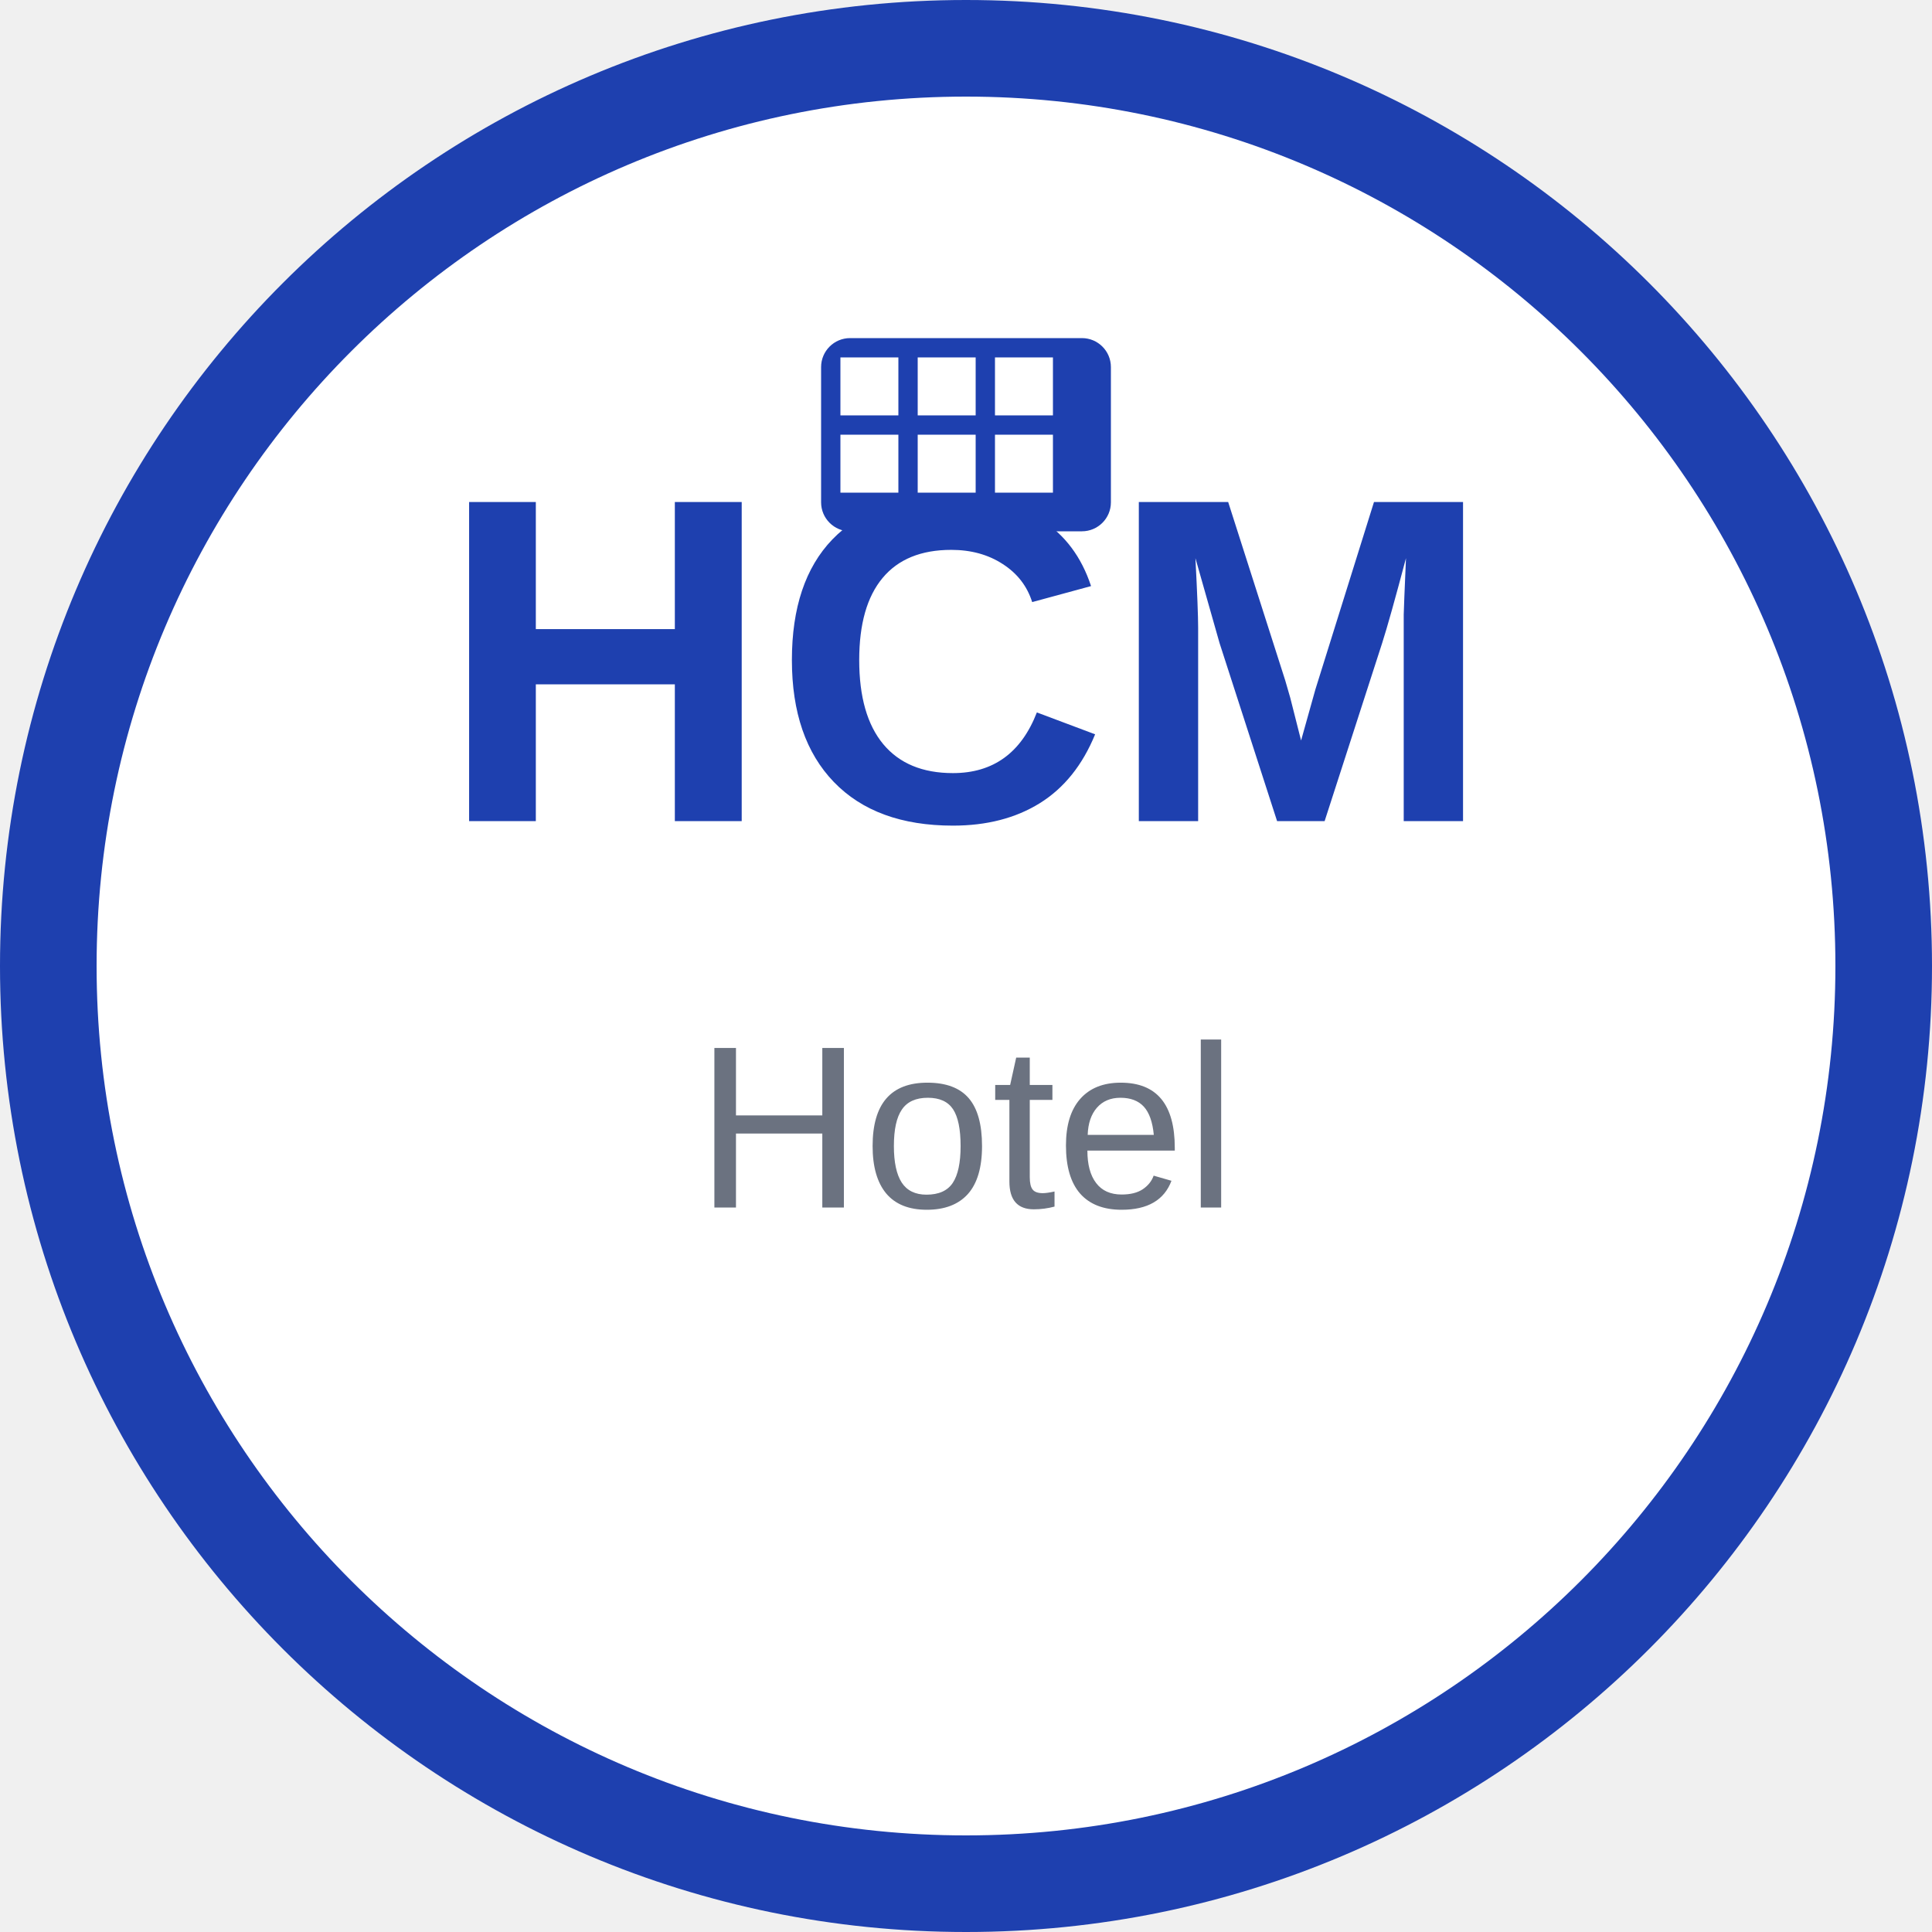
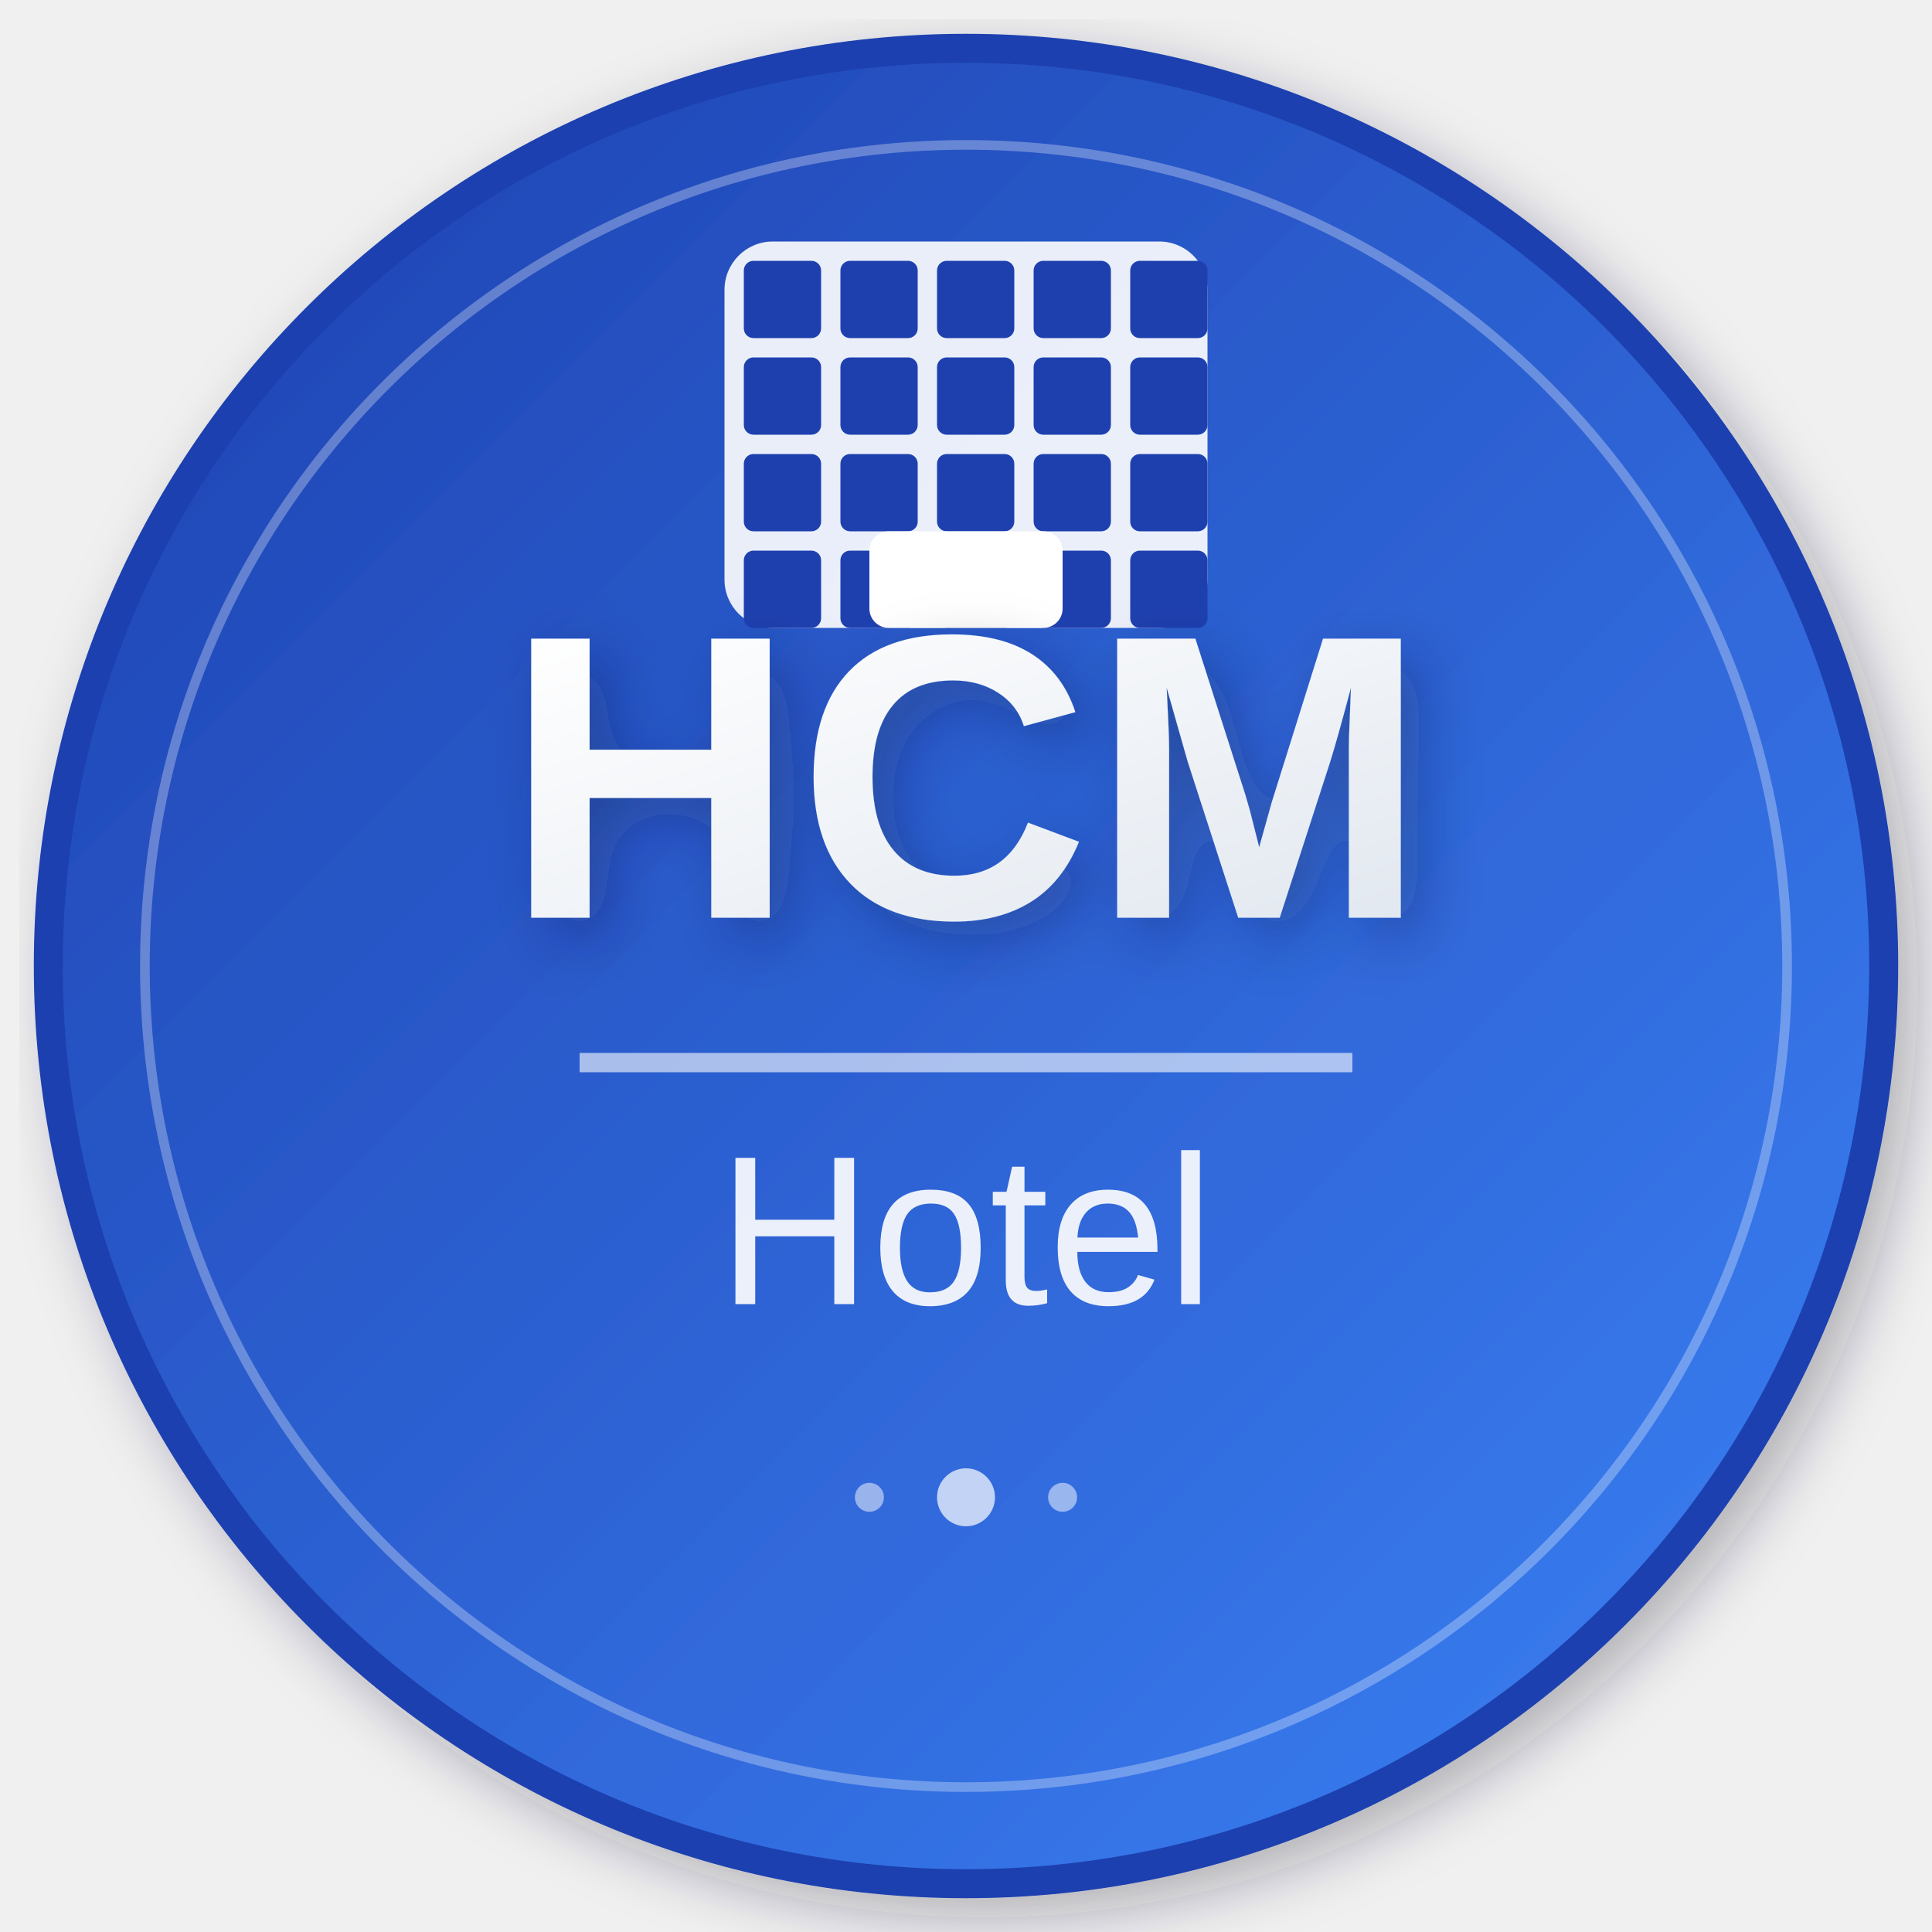
<svg xmlns="http://www.w3.org/2000/svg" viewBox="0 0 200 200" width="200" height="200">
-   <circle cx="100" cy="100" r="95" fill="#ffffff" stroke="#1e40af" stroke-width="10" />
-   <text x="100" y="85" text-anchor="middle" font-family="Arial, sans-serif" font-size="48" font-weight="bold" fill="#1e40af">HCM</text>
-   <text x="100" y="125" text-anchor="middle" font-family="Arial, sans-serif" font-size="24" font-weight="normal" fill="#6b7280">Hotel</text>
-   <rect x="85" y="35" width="30" height="20" fill="#1e40af" rx="3" />
-   <rect x="87" y="37" width="6" height="6" fill="#ffffff" />
-   <rect x="95" y="37" width="6" height="6" fill="#ffffff" />
-   <rect x="103" y="37" width="6" height="6" fill="#ffffff" />
-   <rect x="87" y="45" width="6" height="6" fill="#ffffff" />
-   <rect x="95" y="45" width="6" height="6" fill="#ffffff" />
-   <rect x="103" y="45" width="6" height="6" fill="#ffffff" />
+   <defs>
+     <linearGradient id="bgGradient" x1="0%" y1="0%" x2="100%" y2="100%">
+       <stop offset="0%" style="stop-color:#1e40af;stop-opacity:1" />
+       <stop offset="100%" style="stop-color:#3b82f6;stop-opacity:1" />
+     </linearGradient>
+     <linearGradient id="textGradient" x1="0%" y1="0%" x2="100%" y2="100%">
+       <stop offset="0%" style="stop-color:#ffffff;stop-opacity:1" />
+       <stop offset="100%" style="stop-color:#e2e8f0;stop-opacity:1" />
+     </linearGradient>
+     <filter id="shadow" x="-50%" y="-50%" width="200%" height="200%">
+       <feDropShadow dx="2" dy="2" stdDeviation="3" flood-color="#1e293b" flood-opacity="0.3" />
+     </filter>
+   </defs>
+   <circle cx="100" cy="100" r="95" fill="url(#bgGradient)" stroke="#1e40af" stroke-width="3" filter="url(#shadow)" />
+   <circle cx="100" cy="100" r="85" fill="none" stroke="#ffffff" stroke-width="1" opacity="0.3" />
+   <rect x="75" y="25" width="50" height="40" fill="#ffffff" rx="5" opacity="0.9" />
+   <rect x="77" y="27" width="8" height="8" fill="#1e40af" rx="1" />
+   <rect x="87" y="27" width="8" height="8" fill="#1e40af" rx="1" />
+   <rect x="97" y="27" width="8" height="8" fill="#1e40af" rx="1" />
+   <rect x="107" y="27" width="8" height="8" fill="#1e40af" rx="1" />
+   <rect x="117" y="27" width="8" height="8" fill="#1e40af" rx="1" />
+   <rect x="77" y="37" width="8" height="8" fill="#1e40af" rx="1" />
+   <rect x="87" y="37" width="8" height="8" fill="#1e40af" rx="1" />
+   <rect x="97" y="37" width="8" height="8" fill="#1e40af" rx="1" />
+   <rect x="107" y="37" width="8" height="8" fill="#1e40af" rx="1" />
+   <rect x="117" y="37" width="8" height="8" fill="#1e40af" rx="1" />
+   <rect x="77" y="47" width="8" height="8" fill="#1e40af" rx="1" />
+   <rect x="87" y="47" width="8" height="8" fill="#1e40af" rx="1" />
+   <rect x="97" y="47" width="8" height="8" fill="#1e40af" rx="1" />
+   <rect x="107" y="47" width="8" height="8" fill="#1e40af" rx="1" />
+   <rect x="117" y="47" width="8" height="8" fill="#1e40af" rx="1" />
+   <rect x="77" y="57" width="8" height="8" fill="#1e40af" rx="1" />
+   <rect x="87" y="57" width="8" height="8" fill="#1e40af" rx="1" />
+   <rect x="97" y="57" width="8" height="8" fill="#1e40af" rx="1" />
+   <rect x="107" y="57" width="8" height="8" fill="#1e40af" rx="1" />
+   <rect x="117" y="57" width="8" height="8" fill="#1e40af" rx="1" />
+   <rect x="90" y="55" width="20" height="10" fill="#ffffff" rx="2" />
+   <text x="100" y="95" text-anchor="middle" font-family="Arial, sans-serif" font-size="42" font-weight="bold" fill="url(#textGradient)" filter="url(#shadow)">HCM</text>
+   <line x1="60" y1="110" x2="140" y2="110" stroke="#ffffff" stroke-width="2" opacity="0.6" />
+   <text x="100" y="135" text-anchor="middle" font-family="Arial, sans-serif" font-size="22" font-weight="300" fill="#ffffff" opacity="0.9">Hotel</text>
+   <circle cx="100" cy="155" r="3" fill="#ffffff" opacity="0.7" />
+   <circle cx="90" cy="155" r="1.5" fill="#ffffff" opacity="0.5" />
+   <circle cx="110" cy="155" r="1.5" fill="#ffffff" opacity="0.5" />
</svg>
